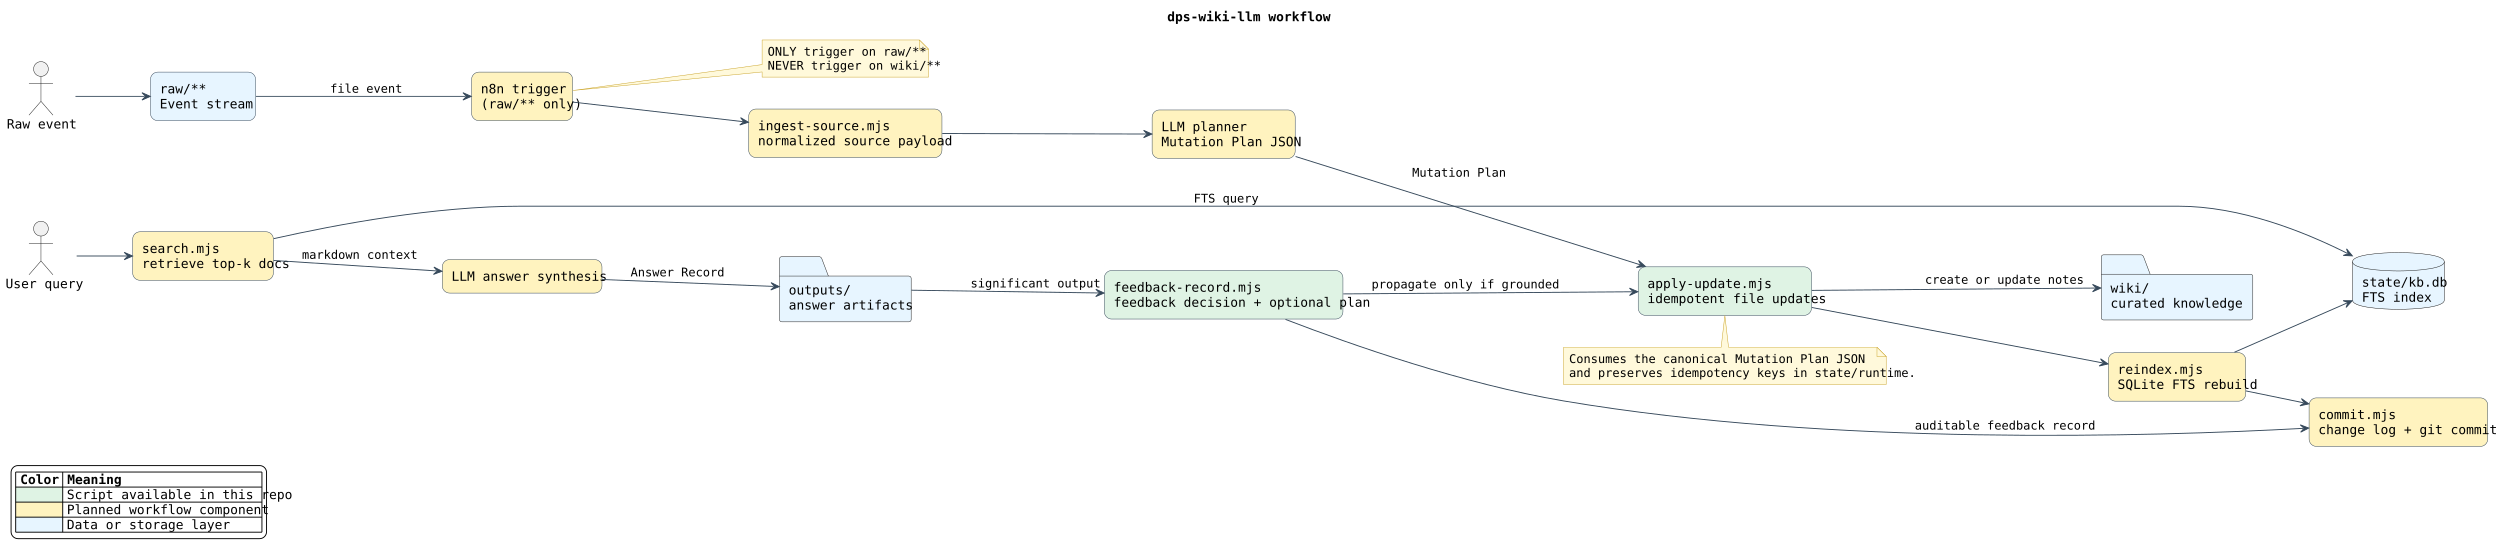
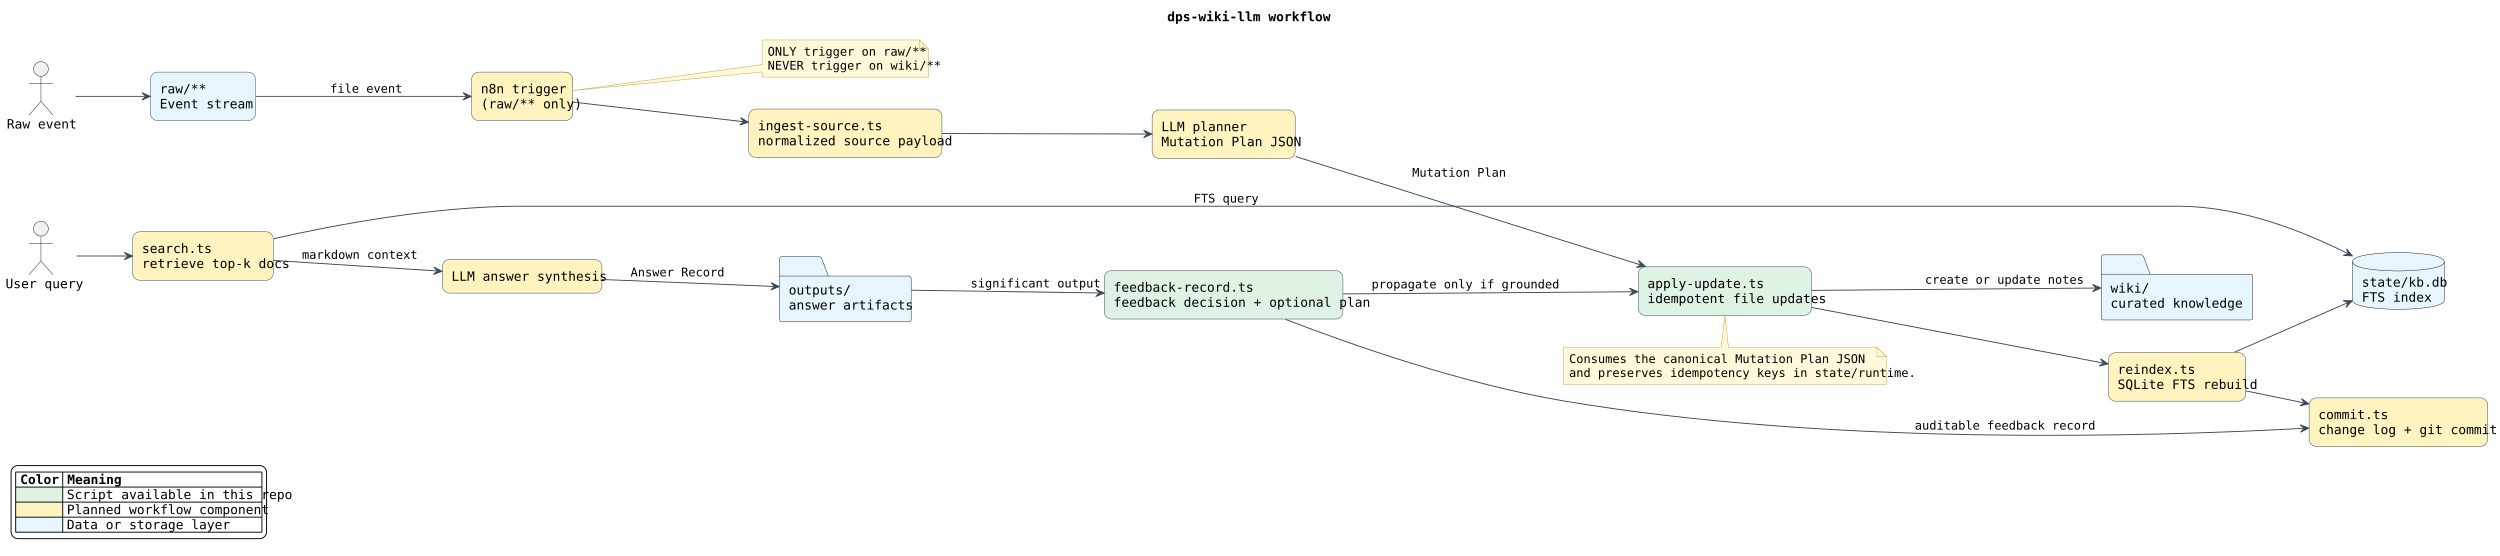
<svg xmlns="http://www.w3.org/2000/svg" contentStyleType="text/css" data-diagram-type="DESCRIPTION" height="602px" preserveAspectRatio="none" style="width:2709px;height:602px;" version="1.1" viewBox="0 0 2709 602" width="2709px" zoomAndPan="magnify">
  <defs />
  <g>
    <g class="title" data-source-line="1">
      <text fill="#000000" font-family="Monospace" font-size="14" font-weight="700" lengthAdjust="spacing" textLength="173.106" x="1264.801" y="22.995">dps-wiki-llm workflow</text>
    </g>
    <g class="entity" data-qualified-name="rawEvent" data-source-line="25" id="ent0002">
      <ellipse cx="44.391" cy="74.777" fill="#F1F1F1" rx="8" ry="8" style="stroke:#181818;stroke-width:0.5;" />
      <path d="M44.391,82.777 L44.391,109.777 M31.39,90.777 L57.391,90.777 M44.391,109.777 L31.39,124.777 M44.391,109.777 L57.391,124.777" fill="none" style="stroke:#181818;stroke-width:0.5;" />
      <text fill="#000000" font-family="Monospace" font-size="14" lengthAdjust="spacing" textLength="74.081" x="7.35" y="139.272">Raw event</text>
    </g>
    <g class="entity" data-qualified-name="userQuery" data-source-line="26" id="ent0003">
      <ellipse cx="44.387" cy="247.777" fill="#F1F1F1" rx="8" ry="8" style="stroke:#181818;stroke-width:0.5;" />
      <path d="M44.387,255.777 L44.387,282.777 M31.387,263.777 L57.387,263.777 M44.387,282.777 L31.387,297.777 M44.387,282.777 L57.387,297.777" fill="none" style="stroke:#181818;stroke-width:0.5;" />
      <text fill="#000000" font-family="Monospace" font-size="14" lengthAdjust="spacing" textLength="76.774" x="6" y="312.272">User query</text>
    </g>
    <g class="entity" data-qualified-name="raw" data-source-line="28" id="ent0004">
      <rect fill="#E7F5FF" height="52.594" rx="8" ry="8" style="stroke:#2E4053;stroke-width:0.5;" width="113.926" x="163.04" y="78.137" />
      <text fill="#000000" font-family="Monospace" font-size="14" lengthAdjust="spacing" textLength="44.502" x="173.04" y="101.132">raw/**</text>
      <text fill="#000000" font-family="Monospace" font-size="14" lengthAdjust="spacing" textLength="93.926" x="173.04" y="117.429">Event stream</text>
    </g>
    <g class="entity" data-qualified-name="n8n" data-source-line="29" id="ent0005">
      <rect fill="#FFF3BF" height="52.594" rx="8" ry="8" style="stroke:#2E4053;stroke-width:0.5;" width="109.489" x="511.01" y="78.137" />
      <text fill="#000000" font-family="Monospace" font-size="14" lengthAdjust="spacing" textLength="78.381" x="521.01" y="101.132">n8n trigger</text>
      <text fill="#000000" font-family="Monospace" font-size="14" lengthAdjust="spacing" textLength="89.489" x="521.01" y="117.429">(raw/** only)</text>
    </g>
    <g class="entity" data-qualified-name="ingest" data-source-line="30" id="ent0006">
      <rect fill="#FFF3BF" height="52.594" rx="8" ry="8" style="stroke:#2E4053;stroke-width:0.5;" width="209.41" x="811.28" y="118.137" />
-       <text fill="#000000" font-family="Monospace" font-size="14" lengthAdjust="spacing" textLength="124.168" x="821.28" y="141.132">ingest-source.mjs</text>
+       <text fill="#000000" font-family="Monospace" font-size="14" lengthAdjust="spacing" textLength="124.168" x="821.28" y="141.132">ingest-source.ts</text>
      <text fill="#000000" font-family="Monospace" font-size="14" lengthAdjust="spacing" textLength="189.41" x="821.28" y="157.429">normalized source payload</text>
    </g>
    <g class="entity" data-qualified-name="planner" data-source-line="31" id="ent0007">
      <rect fill="#FFF3BF" height="52.594" rx="8" ry="8" style="stroke:#2E4053;stroke-width:0.5;" width="155.03" x="1248.44" y="119.137" />
      <text fill="#000000" font-family="Monospace" font-size="14" lengthAdjust="spacing" textLength="85.6" x="1258.44" y="142.132">LLM planner</text>
      <text fill="#000000" font-family="Monospace" font-size="14" lengthAdjust="spacing" textLength="135.03" x="1258.44" y="158.429">Mutation Plan JSON</text>
    </g>
    <g class="entity" data-qualified-name="apply" data-source-line="32" id="ent0008">
      <rect fill="#DFF3E4" height="52.594" rx="8" ry="8" style="stroke:#2E4053;stroke-width:0.5;" width="187.788" x="1775.16" y="289.137" />
-       <text fill="#000000" font-family="Monospace" font-size="14" lengthAdjust="spacing" textLength="122.179" x="1785.16" y="312.132">apply-update.mjs</text>
+       <text fill="#000000" font-family="Monospace" font-size="14" lengthAdjust="spacing" textLength="122.179" x="1785.16" y="312.132">apply-update.ts</text>
      <text fill="#000000" font-family="Monospace" font-size="14" lengthAdjust="spacing" textLength="167.788" x="1785.16" y="328.429">idempotent file updates</text>
    </g>
    <g class="entity" data-qualified-name="reindex" data-source-line="33" id="ent0009">
      <rect fill="#FFF3BF" height="52.594" rx="8" ry="8" style="stroke:#2E4053;stroke-width:0.5;" width="148.885" x="2284.57" y="382.137" />
-       <text fill="#000000" font-family="Monospace" font-size="14" lengthAdjust="spacing" textLength="82.189" x="2294.57" y="405.132">reindex.mjs</text>
+       <text fill="#000000" font-family="Monospace" font-size="14" lengthAdjust="spacing" textLength="82.189" x="2294.57" y="405.132">reindex.ts</text>
      <text fill="#000000" font-family="Monospace" font-size="14" lengthAdjust="spacing" textLength="128.885" x="2294.57" y="421.429">SQLite FTS rebuild</text>
    </g>
    <g class="entity" data-qualified-name="commit" data-source-line="34" id="ent0010">
      <rect fill="#FFF3BF" height="52.594" rx="8" ry="8" style="stroke:#2E4053;stroke-width:0.5;" width="193.578" x="2502.13" y="431.137" />
-       <text fill="#000000" font-family="Monospace" font-size="14" lengthAdjust="spacing" textLength="82.189" x="2512.13" y="454.132">commit.mjs</text>
+       <text fill="#000000" font-family="Monospace" font-size="14" lengthAdjust="spacing" textLength="82.189" x="2512.13" y="454.132">commit.ts</text>
      <text fill="#000000" font-family="Monospace" font-size="14" lengthAdjust="spacing" textLength="173.578" x="2512.13" y="470.429">change log + git commit</text>
    </g>
    <g class="entity" data-qualified-name="db" data-source-line="36" id="ent0011">
      <path d="M2549.22,283.637 C2549.22,273.637 2598.92,273.637 2598.92,273.637 C2598.92,273.637 2648.619,273.637 2648.619,283.637 L2648.619,325.231 C2648.619,335.231 2598.92,335.231 2598.92,335.231 C2598.92,335.231 2549.22,335.231 2549.22,325.231 L2549.22,283.637" fill="#E7F5FF" style="stroke:#181818;stroke-width:0.5;" />
      <path d="M2549.22,283.637 C2549.22,293.637 2598.92,293.637 2598.92,293.637 C2598.92,293.637 2648.619,293.637 2648.619,283.637" fill="none" style="stroke:#181818;stroke-width:0.5;" />
      <text fill="#000000" font-family="Monospace" font-size="14" lengthAdjust="spacing" textLength="79.399" x="2559.22" y="310.632">state/kb.db</text>
      <text fill="#000000" font-family="Monospace" font-size="14" lengthAdjust="spacing" textLength="68.489" x="2559.22" y="326.929">FTS index</text>
    </g>
    <g class="entity" data-qualified-name="wiki" data-source-line="37" id="ent0012">
      <path d="M2279.4,276.137 L2320.4,276.137 A3.75,3.75 0 0 1 2322.9,278.637 L2329.9,297.137 L2438.631,297.137 A2.5,2.5 0 0 1 2441.131,299.637 L2441.131,344.231 A2.5,2.5 0 0 1 2438.631,346.731 L2279.4,346.731 A2.5,2.5 0 0 1 2276.9,344.231 L2276.9,278.637 A2.5,2.5 0 0 1 2279.4,276.137" fill="#E7F5FF" style="stroke:#181818;stroke-width:0.5;" />
      <line style="stroke:#181818;stroke-width:0.5;" x1="2276.9" x2="2329.9" y1="297.137" y2="297.137" />
      <text fill="#000000" font-family="Monospace" font-size="14" lengthAdjust="spacing" textLength="32.054" x="2286.9" y="317.132">wiki/</text>
      <text fill="#000000" font-family="Monospace" font-size="14" lengthAdjust="spacing" textLength="134.231" x="2286.9" y="333.429">curated knowledge</text>
    </g>
    <g class="entity" data-qualified-name="outputs" data-source-line="38" id="ent0013">
      <path d="M847.13,278.137 L888.13,278.137 A3.75,3.75 0 0 1 890.63,280.637 L897.63,299.137 L984.848,299.137 A2.5,2.5 0 0 1 987.348,301.637 L987.348,346.231 A2.5,2.5 0 0 1 984.848,348.731 L847.13,348.731 A2.5,2.5 0 0 1 844.63,346.231 L844.63,280.637 A2.5,2.5 0 0 1 847.13,278.137" fill="#E7F5FF" style="stroke:#181818;stroke-width:0.5;" />
      <line style="stroke:#181818;stroke-width:0.5;" x1="844.63" x2="897.63" y1="299.137" y2="299.137" />
      <text fill="#000000" font-family="Monospace" font-size="14" lengthAdjust="spacing" textLength="58.188" x="854.63" y="319.132">outputs/</text>
      <text fill="#000000" font-family="Monospace" font-size="14" lengthAdjust="spacing" textLength="112.718" x="854.63" y="335.429">answer artifacts</text>
    </g>
    <g class="entity" data-qualified-name="search" data-source-line="40" id="ent0014">
      <rect fill="#FFF3BF" height="52.594" rx="8" ry="8" style="stroke:#2E4053;stroke-width:0.5;" width="152.46" x="143.77" y="251.137" />
-       <text fill="#000000" font-family="Monospace" font-size="14" lengthAdjust="spacing" textLength="76.084" x="153.77" y="274.132">search.mjs</text>
+       <text fill="#000000" font-family="Monospace" font-size="14" lengthAdjust="spacing" textLength="76.084" x="153.77" y="274.132">search.ts</text>
      <text fill="#000000" font-family="Monospace" font-size="14" lengthAdjust="spacing" textLength="132.46" x="153.77" y="290.429">retrieve top-k docs</text>
    </g>
    <g class="entity" data-qualified-name="answer" data-source-line="41" id="ent0015">
      <rect fill="#FFF3BF" height="36.297" rx="8" ry="8" style="stroke:#2E4053;stroke-width:0.5;" width="173.05" x="479.23" y="281.277" />
      <text fill="#000000" font-family="Monospace" font-size="14" lengthAdjust="spacing" textLength="153.05" x="489.23" y="304.272">LLM answer synthesis</text>
    </g>
    <g class="entity" data-qualified-name="feedback" data-source-line="42" id="ent0016">
      <rect fill="#DFF3E4" height="52.594" rx="8" ry="8" style="stroke:#2E4053;stroke-width:0.5;" width="258.519" x="1196.69" y="293.137" />
-       <text fill="#000000" font-family="Monospace" font-size="14" lengthAdjust="spacing" textLength="143.91" x="1206.69" y="316.132">feedback-record.mjs</text>
+       <text fill="#000000" font-family="Monospace" font-size="14" lengthAdjust="spacing" textLength="143.91" x="1206.69" y="316.132">feedback-record.ts</text>
      <text fill="#000000" font-family="Monospace" font-size="14" lengthAdjust="spacing" textLength="238.519" x="1206.69" y="332.429">feedback decision + optional plan</text>
    </g>
    <g class="entity" data-qualified-name="GMN33" data-source-line="63" id="ent0034">
      <path d="M825.82,43.297 L825.82,69.957 L620.79,98.067 L825.82,77.957 L825.82,83.562 A0,0 0 0 0 825.82,83.562 L1006.153,83.562 A0,0 0 0 0 1006.153,83.562 L1006.153,53.297 L996.153,43.297 L825.82,43.297 A0,0 0 0 0 825.82,43.297" fill="#FFF9DB" style="stroke:#C9A227;stroke-width:0.5;" />
      <path d="M996.153,43.297 L996.153,53.297 L1006.153,53.297 L996.153,43.297" fill="#FFF9DB" style="stroke:#C9A227;stroke-width:0.5;" />
      <text fill="#000000" font-family="Monospace" font-size="13" lengthAdjust="spacing" textLength="148.954" x="831.82" y="60.364">ONLY trigger on raw/**</text>
      <text fill="#000000" font-family="Monospace" font-size="13" lengthAdjust="spacing" textLength="159.333" x="831.82" y="75.497">NEVER trigger on wiki/**</text>
    </g>
    <g class="entity" data-qualified-name="GMN36" data-source-line="68" id="ent0037">
      <path d="M1694.21,376.297 L1694.21,416.562 A0,0 0 0 0 1694.21,416.562 L2043.892,416.562 A0,0 0 0 0 2043.892,416.562 L2043.892,386.297 L2033.892,376.297 L1873.05,376.297 L1869.05,341.867 L1865.05,376.297 L1694.21,376.297 A0,0 0 0 0 1694.21,376.297" fill="#FFF9DB" style="stroke:#C9A227;stroke-width:0.5;" />
      <path d="M2033.892,376.297 L2033.892,386.297 L2043.892,386.297 L2033.892,376.297" fill="#FFF9DB" style="stroke:#C9A227;stroke-width:0.5;" />
      <text fill="#000000" font-family="Monospace" font-size="13" lengthAdjust="spacing" textLength="288.717" x="1700.21" y="393.364">Consumes the canonical Mutation Plan JSON</text>
      <text fill="#000000" font-family="Monospace" font-size="13" lengthAdjust="spacing" textLength="328.682" x="1700.21" y="408.497">and preserves idempotency keys in state/runtime.</text>
    </g>
    <g class="link" data-entity-1="ent0002" data-entity-2="ent0004" data-link-type="dependency" data-source-line="44" id="lnk17">
      <path d="M81.78,104.427 C105.25,104.427 130.24,104.427 156.83,104.427" fill="none" id="rawEvent-to-raw" style="stroke:#35485A;stroke-width:1;" />
      <polygon fill="#35485A" points="162.83,104.427,153.83,100.427,157.83,104.427,153.83,108.427,162.83,104.427" style="stroke:#35485A;stroke-width:1;" />
    </g>
    <g class="link" data-entity-1="ent0004" data-entity-2="ent0005" data-link-type="dependency" data-source-line="45" id="lnk18">
      <path d="M277.38,104.427 C341.95,104.427 441,104.427 504.62,104.427" fill="none" id="raw-to-n8n" style="stroke:#35485A;stroke-width:1;" />
      <polygon fill="#35485A" points="510.62,104.427,501.62,100.427,505.62,104.427,501.62,108.427,510.62,104.427" style="stroke:#35485A;stroke-width:1;" />
      <text fill="#000000" font-family="Monospace" font-size="13" lengthAdjust="spacing" textLength="60.956" x="357.73" y="100.494">file event</text>
    </g>
    <g class="link" data-entity-1="ent0005" data-entity-2="ent0006" data-link-type="dependency" data-source-line="46" id="lnk19">
      <path d="M620.79,110.637 C671.41,116.447 742.489,124.612 805.029,131.802" fill="none" id="n8n-to-ingest" style="stroke:#35485A;stroke-width:1;" />
      <polygon fill="#35485A" points="810.99,132.487,802.506,127.485,806.023,131.916,801.592,135.433,810.99,132.487" style="stroke:#35485A;stroke-width:1;" />
    </g>
    <g class="link" data-entity-1="ent0006" data-entity-2="ent0007" data-link-type="dependency" data-source-line="47" id="lnk20">
      <path d="M1020.99,144.687 C1091.81,144.857 1178,145.073 1242.2,145.223" fill="none" id="ingest-to-planner" style="stroke:#35485A;stroke-width:1;" />
      <polygon fill="#35485A" points="1248.2,145.237,1239.209,141.216,1243.2,145.225,1239.191,149.216,1248.2,145.237" style="stroke:#35485A;stroke-width:1;" />
    </g>
    <g class="link" data-entity-1="ent0007" data-entity-2="ent0008" data-link-type="dependency" data-source-line="48" id="lnk21">
      <path d="M1403.91,169.607 C1504.13,201.097 1673.066,254.168 1777.176,286.878" fill="none" id="planner-to-apply" style="stroke:#35485A;stroke-width:1;" />
      <polygon fill="#35485A" points="1782.9,288.677,1775.513,282.163,1778.13,287.178,1773.115,289.795,1782.9,288.677" style="stroke:#35485A;stroke-width:1;" />
      <text fill="#000000" font-family="Monospace" font-size="13" lengthAdjust="spacing" textLength="89.21" x="1530.21" y="191.494">Mutation Plan</text>
    </g>
    <g class="link" data-entity-1="ent0008" data-entity-2="ent0012" data-link-type="dependency" data-source-line="49" id="lnk22">
      <path d="M1963.27,314.667 C2053.87,313.927 2184.07,312.856 2270.47,312.146" fill="none" id="apply-to-wiki" style="stroke:#35485A;stroke-width:1;" />
      <polygon fill="#35485A" points="2276.47,312.097,2267.437,308.171,2271.47,312.138,2267.503,316.171,2276.47,312.097" style="stroke:#35485A;stroke-width:1;" />
      <text fill="#000000" font-family="Monospace" font-size="13" lengthAdjust="spacing" textLength="149.113" x="2085.9" y="307.494">create or update notes</text>
    </g>
    <g class="link" data-entity-1="ent0008" data-entity-2="ent0009" data-link-type="dependency" data-source-line="50" id="lnk23">
      <path d="M1963.27,333.197 C2056.63,350.987 2192.536,376.894 2278.346,393.244" fill="none" id="apply-to-reindex" style="stroke:#35485A;stroke-width:1;" />
      <polygon fill="#35485A" points="2284.24,394.367,2276.148,388.753,2279.328,393.431,2274.65,396.612,2284.24,394.367" style="stroke:#35485A;stroke-width:1;" />
    </g>
    <g class="link" data-entity-1="ent0009" data-entity-2="ent0011" data-link-type="dependency" data-source-line="51" id="lnk24">
      <path d="M2421.28,381.647 C2460.93,364.317 2506.362,344.449 2543.342,328.289" fill="none" id="reindex-to-db" style="stroke:#35485A;stroke-width:1;" />
      <polygon fill="#35485A" points="2548.84,325.887,2538.991,325.825,2544.258,327.889,2542.195,333.156,2548.84,325.887" style="stroke:#35485A;stroke-width:1;" />
    </g>
    <g class="link" data-entity-1="ent0009" data-entity-2="ent0010" data-link-type="dependency" data-source-line="52" id="lnk25">
      <path d="M2433.66,423.597 C2455.22,428.037 2473.234,431.745 2495.974,436.435" fill="none" id="reindex-to-commit" style="stroke:#35485A;stroke-width:1;" />
      <polygon fill="#35485A" points="2501.85,437.647,2493.843,431.911,2496.953,436.637,2492.227,439.747,2501.85,437.647" style="stroke:#35485A;stroke-width:1;" />
    </g>
    <g class="link" data-entity-1="ent0003" data-entity-2="ent0014" data-link-type="dependency" data-source-line="54" id="lnk26">
      <path d="M83.06,277.427 C100.81,277.427 116.65,277.427 137.59,277.427" fill="none" id="userQuery-to-search" style="stroke:#35485A;stroke-width:1;" />
      <polygon fill="#35485A" points="143.59,277.427,134.59,273.427,138.59,277.427,134.59,281.427,143.59,277.427" style="stroke:#35485A;stroke-width:1;" />
    </g>
    <g class="link" data-entity-1="ent0014" data-entity-2="ent0011" data-link-type="dependency" data-source-line="55" id="lnk27">
      <path d="M296.59,258.617 C365.88,243.037 471.57,223.427 564.76,223.427 C564.76,223.427 564.76,223.427 2360.01,223.427 C2428.29,223.427 2496.636,251.009 2543.616,274.549" fill="none" id="search-to-db" style="stroke:#35485A;stroke-width:1;" />
      <polygon fill="#35485A" points="2548.98,277.237,2542.726,269.629,2544.51,274.997,2539.142,276.781,2548.98,277.237" style="stroke:#35485A;stroke-width:1;" />
      <text fill="#000000" font-family="Monospace" font-size="13" lengthAdjust="spacing" textLength="65.33" x="1293.45" y="219.494">FTS query</text>
    </g>
    <g class="link" data-entity-1="ent0014" data-entity-2="ent0015" data-link-type="dependency" data-source-line="56" id="lnk28">
      <path d="M296.44,282.257 C350.3,285.707 416.842,289.964 472.922,293.554" fill="none" id="search-to-answer" style="stroke:#35485A;stroke-width:1;" />
      <polygon fill="#35485A" points="478.91,293.937,470.184,289.37,473.92,293.618,469.673,297.354,478.91,293.937" style="stroke:#35485A;stroke-width:1;" />
      <text fill="#000000" font-family="Monospace" font-size="13" lengthAdjust="spacing" textLength="121.939" x="327.23" y="280.494">markdown context</text>
    </g>
    <g class="link" data-entity-1="ent0015" data-entity-2="ent0013" data-link-type="dependency" data-source-line="57" id="lnk29">
      <path d="M652.39,302.877 C711.4,305.247 782.875,308.116 838.345,310.346" fill="none" id="answer-to-outputs" style="stroke:#35485A;stroke-width:1;" />
      <polygon fill="#35485A" points="844.34,310.587,835.508,306.229,839.344,310.386,835.187,314.222,844.34,310.587" style="stroke:#35485A;stroke-width:1;" />
      <text fill="#000000" font-family="Monospace" font-size="13" lengthAdjust="spacing" textLength="97.741" x="683.28" y="299.494">Answer Record</text>
    </g>
    <g class="link" data-entity-1="ent0013" data-entity-2="ent0016" data-link-type="dependency" data-source-line="58" id="lnk30">
      <path d="M987.59,314.467 C1044.94,315.307 1121.351,316.439 1190.371,317.449" fill="none" id="outputs-to-feedback" style="stroke:#35485A;stroke-width:1;" />
      <polygon fill="#35485A" points="1196.37,317.537,1187.429,313.406,1191.37,317.464,1187.312,321.405,1196.37,317.537" style="stroke:#35485A;stroke-width:1;" />
      <text fill="#000000" font-family="Monospace" font-size="13" lengthAdjust="spacing" textLength="114.137" x="1051.69" y="311.494">significant output</text>
    </g>
    <g class="link" data-entity-1="ent0016" data-entity-2="ent0008" data-link-type="dependency" data-source-line="59" id="lnk31">
      <path d="M1455.53,318.477 C1553.67,317.757 1680.59,316.811 1768.72,316.161" fill="none" id="feedback-to-apply" style="stroke:#35485A;stroke-width:1;" />
      <polygon fill="#35485A" points="1774.72,316.117,1765.691,312.183,1769.72,316.154,1765.75,320.183,1774.72,316.117" style="stroke:#35485A;stroke-width:1;" />
      <text fill="#000000" font-family="Monospace" font-size="13" lengthAdjust="spacing" textLength="177.696" x="1486.21" y="312.494">propagate only if grounded</text>
    </g>
    <g class="link" data-entity-1="ent0016" data-entity-2="ent0010" data-link-type="dependency" data-source-line="60" id="lnk32">
      <path d="M1392.96,346.117 C1465.47,373.997 1586,416.167 1694.21,434.427 C1984.96,483.497 2329.689,473.255 2495.759,464.165" fill="none" id="feedback-to-commit" style="stroke:#35485A;stroke-width:1;" />
      <polygon fill="#35485A" points="2501.75,463.837,2492.545,460.335,2496.758,464.11,2492.982,468.323,2501.75,463.837" style="stroke:#35485A;stroke-width:1;" />
      <text fill="#000000" font-family="Monospace" font-size="13" lengthAdjust="spacing" textLength="171.019" x="2074.9" y="465.494">auditable feedback record</text>
    </g>
    <g class="legend" data-source-line="18">
      <rect fill="none" height="79.188" rx="7.5" ry="7.5" style="stroke:#000000;stroke-width:1;" width="276.834" x="12" y="504.497" />
      <text fill="#000000" font-family="Monospace" font-size="14" font-weight="700" lengthAdjust="spacing" textLength="41.214" x="21.874" y="524.492">Color</text>
      <text fill="#000000" font-family="Monospace" font-size="14" font-weight="700" lengthAdjust="spacing" textLength="67.628" x="72.836" y="524.492">Meaning</text>
      <rect fill="#DFF3E4" height="16.297" style="stroke:none;stroke-width:1;" width="50.962" x="17" y="527.794" />
      <text fill="#000000" font-family="Monospace" font-size="14" lengthAdjust="spacing" textLength="4.45" x="17" y="540.789"> </text>
      <text fill="#000000" font-family="Monospace" font-size="14" lengthAdjust="spacing" textLength="191.727" x="72.412" y="540.789">Script available in this repo</text>
      <rect fill="#FFF3BF" height="16.297" style="stroke:none;stroke-width:1;" width="50.962" x="17" y="544.091" />
      <text fill="#000000" font-family="Monospace" font-size="14" lengthAdjust="spacing" textLength="4.45" x="17" y="557.086"> </text>
      <text fill="#000000" font-family="Monospace" font-size="14" lengthAdjust="spacing" textLength="206.972" x="72.412" y="557.086">Planned workflow component</text>
      <rect fill="#E7F5FF" height="16.297" style="stroke:none;stroke-width:1;" width="50.962" x="17" y="560.388" />
      <text fill="#000000" font-family="Monospace" font-size="14" lengthAdjust="spacing" textLength="4.45" x="17" y="573.383"> </text>
      <text fill="#000000" font-family="Monospace" font-size="14" lengthAdjust="spacing" textLength="149.406" x="72.412" y="573.383">Data or storage layer</text>
      <line style="stroke:#000000;stroke-width:1;" x1="17" x2="283.834" y1="511.497" y2="511.497" />
      <line style="stroke:#000000;stroke-width:1;" x1="17" x2="283.834" y1="527.794" y2="527.794" />
      <line style="stroke:#000000;stroke-width:1;" x1="17" x2="283.834" y1="544.091" y2="544.091" />
      <line style="stroke:#000000;stroke-width:1;" x1="17" x2="283.834" y1="560.388" y2="560.388" />
      <line style="stroke:#000000;stroke-width:1;" x1="17" x2="283.834" y1="576.684" y2="576.684" />
      <line style="stroke:#000000;stroke-width:1;" x1="17" x2="17" y1="511.497" y2="576.684" />
      <line style="stroke:#000000;stroke-width:1;" x1="67.962" x2="67.962" y1="511.497" y2="576.684" />
      <line style="stroke:#000000;stroke-width:1;" x1="283.834" x2="283.834" y1="511.497" y2="576.684" />
    </g>
  </g>
</svg>
